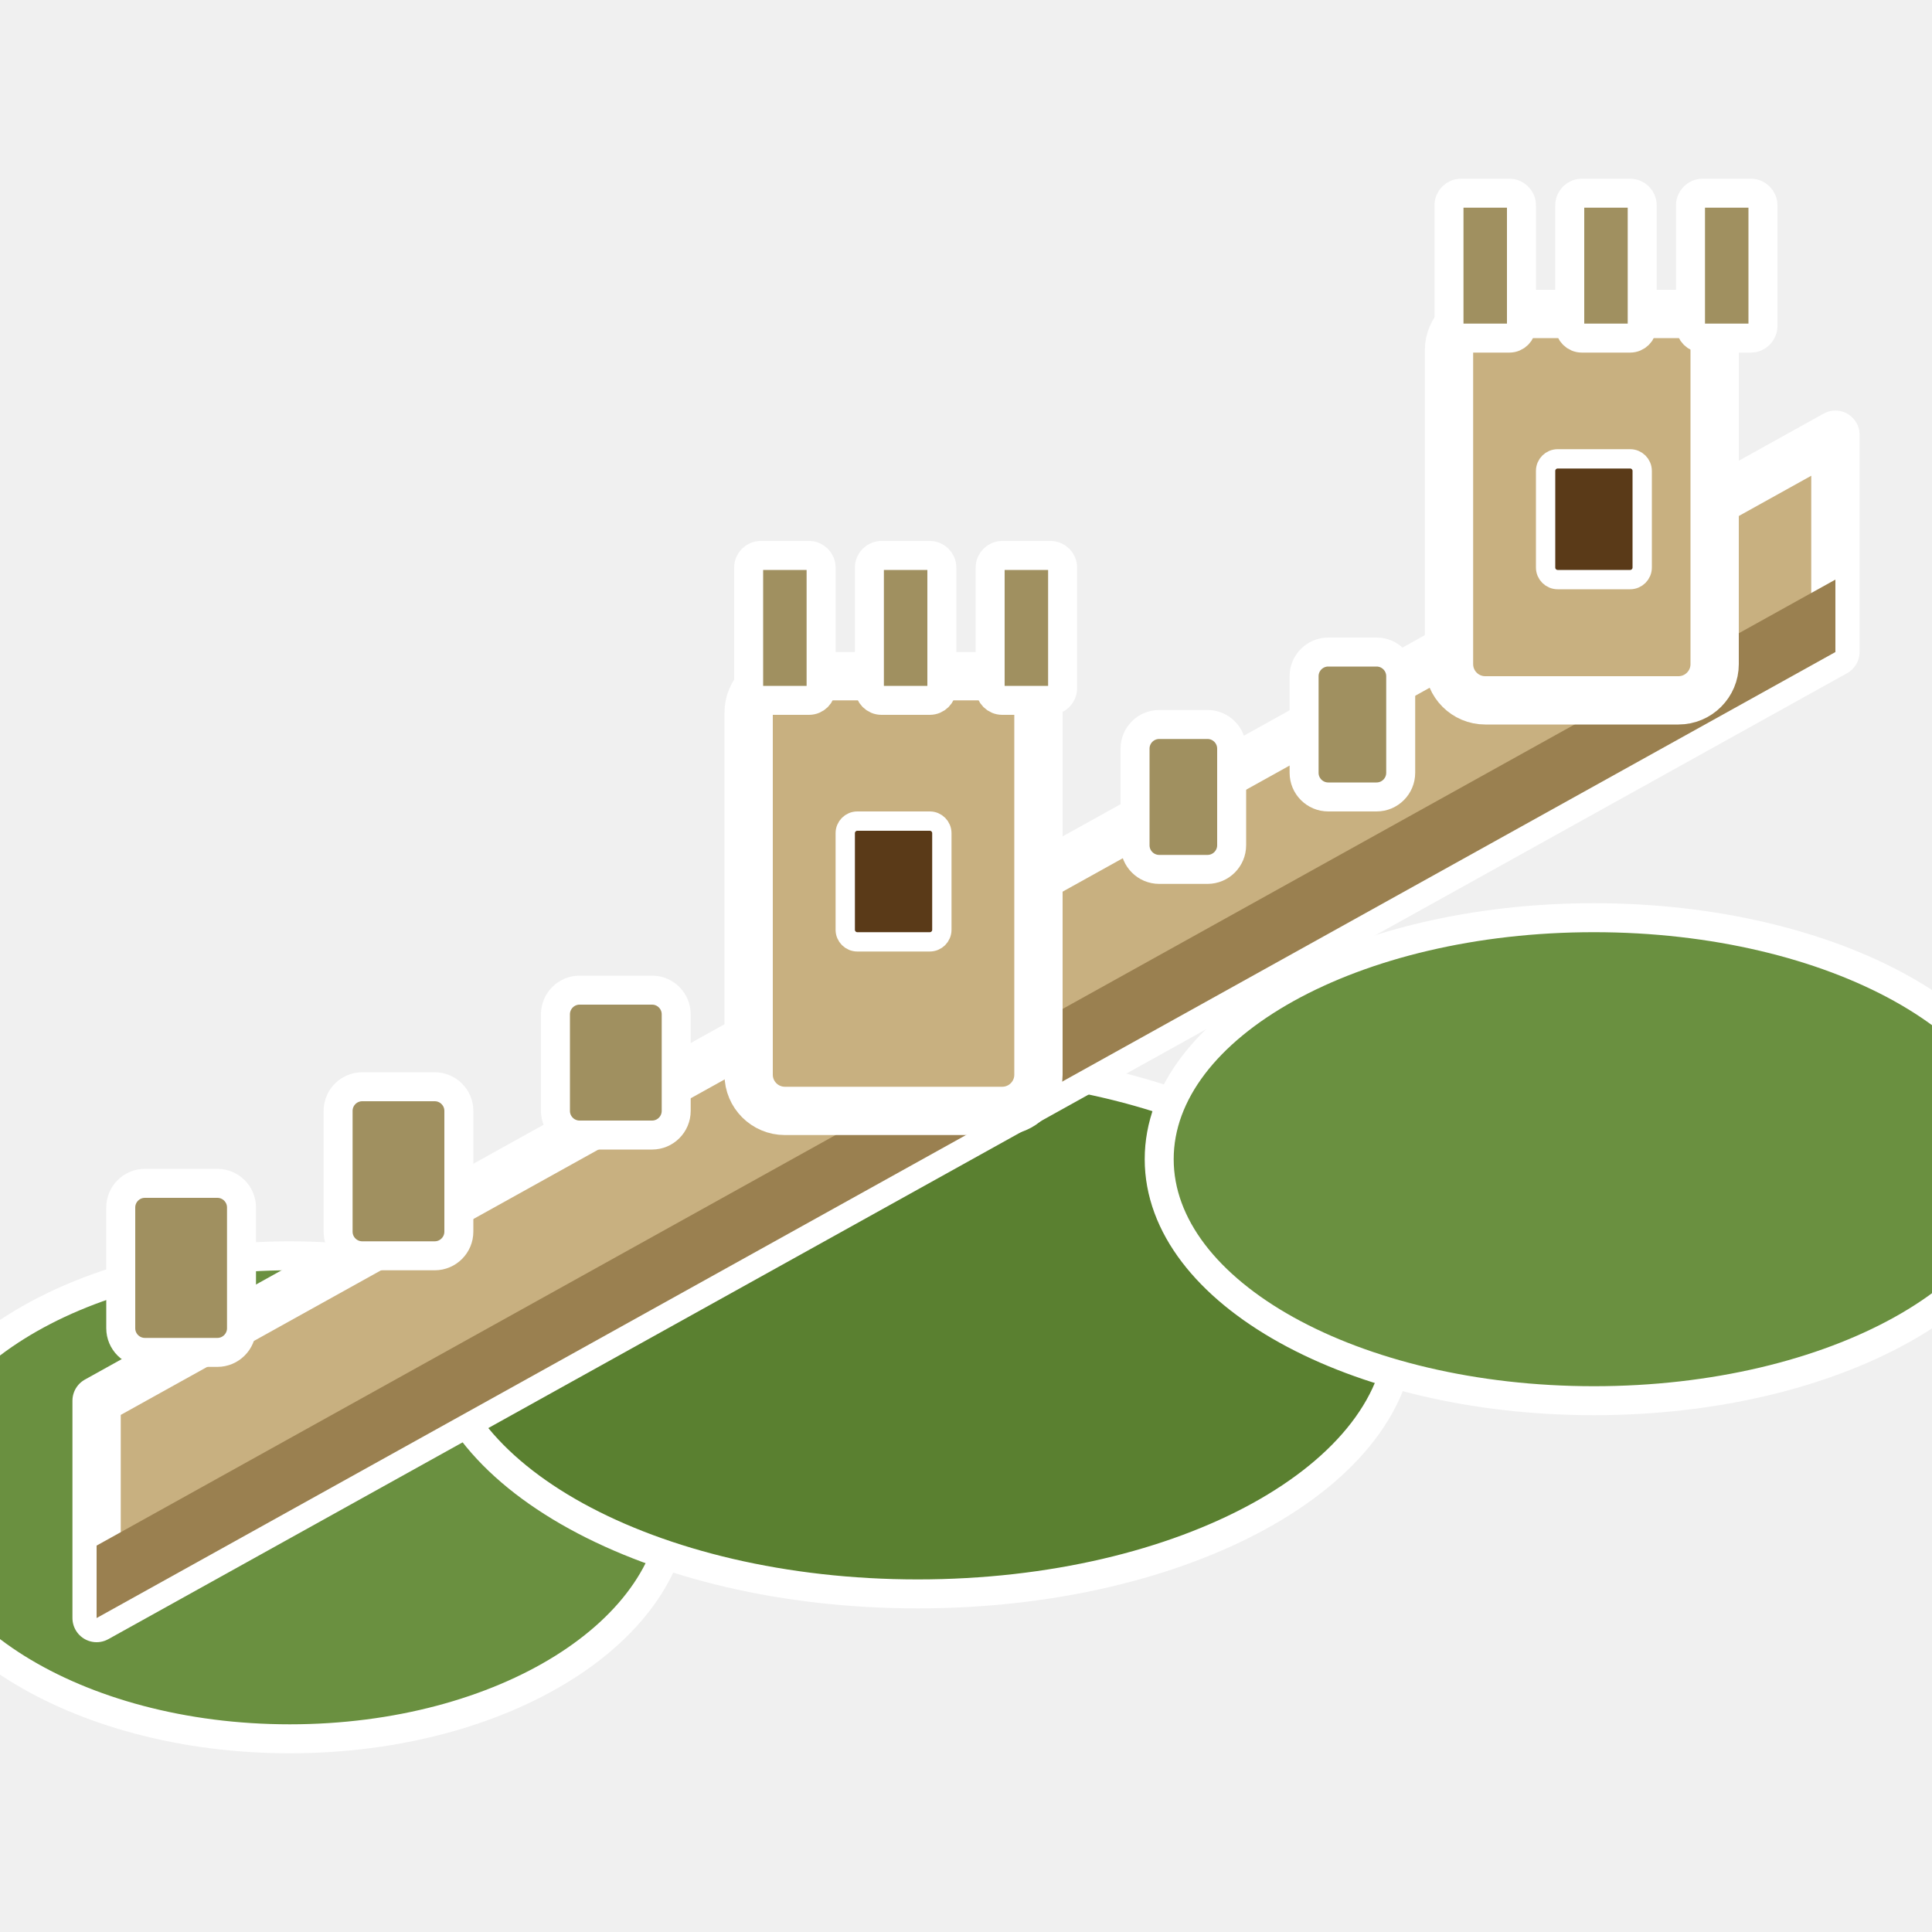
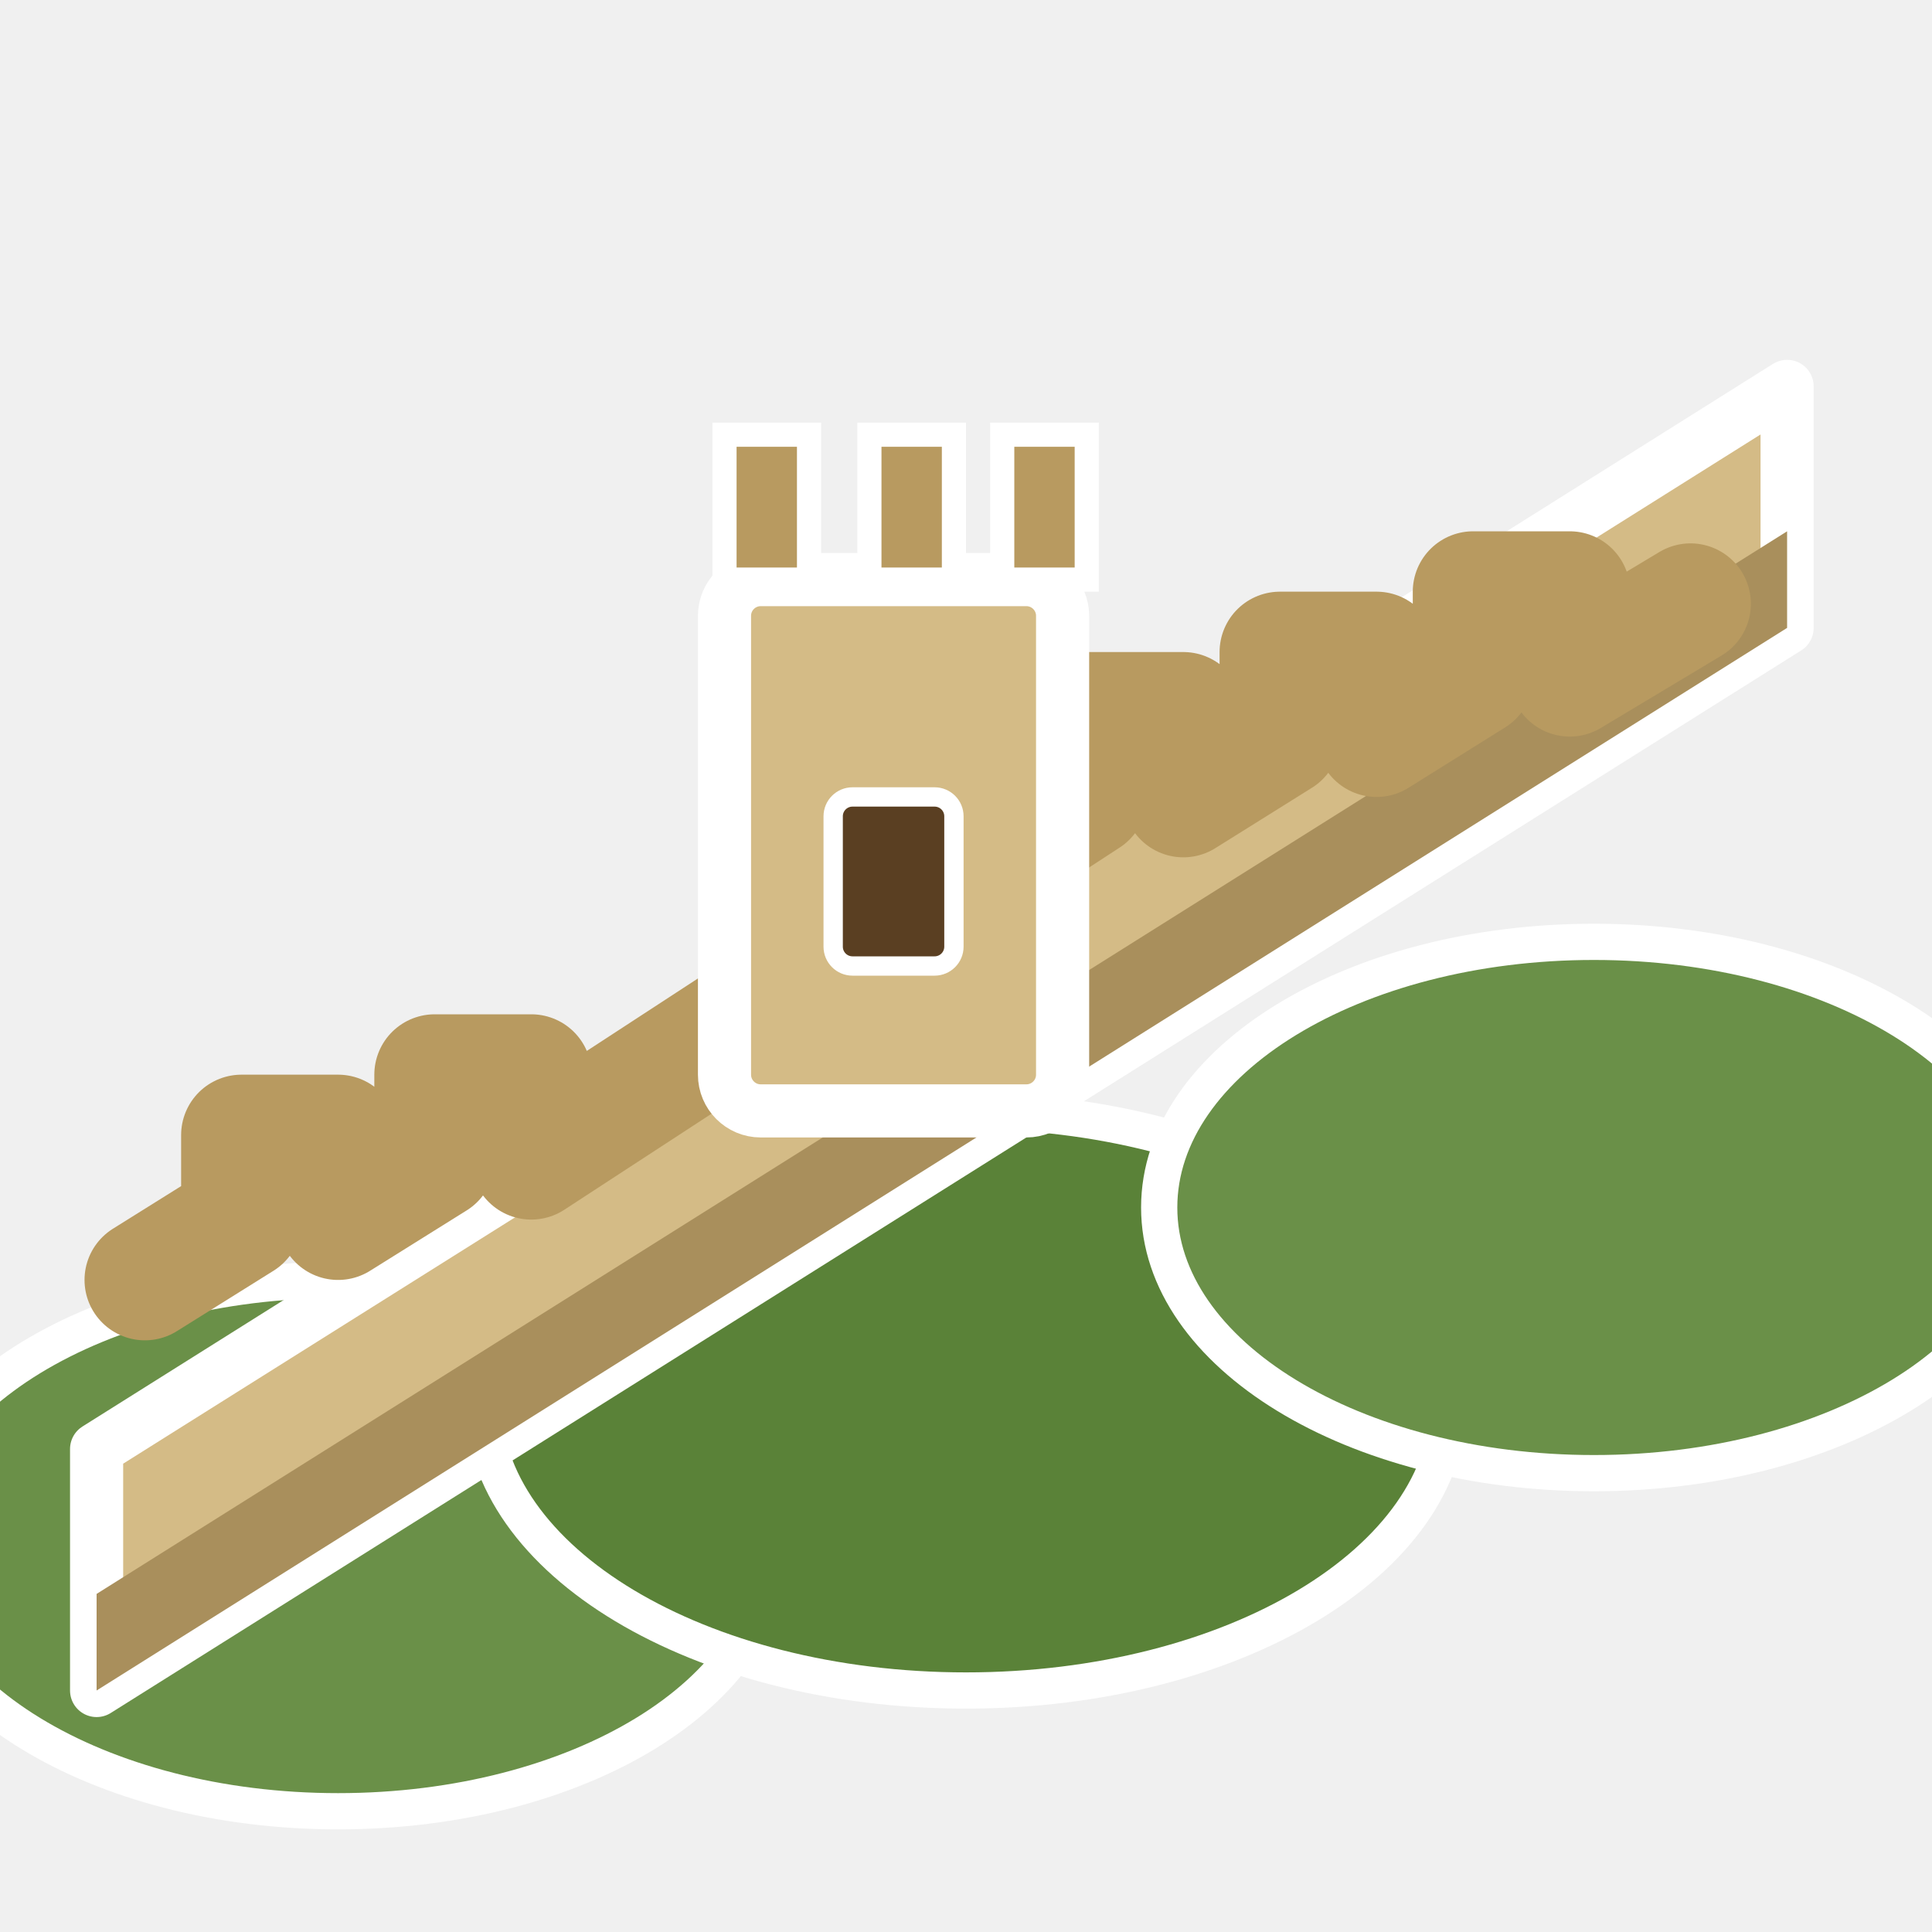
<svg xmlns="http://www.w3.org/2000/svg" viewBox="0 0 80 80">
-   <ellipse cx="12" cy="62" rx="16" ry="10" fill="#6a9040" stroke="white" stroke-width="1.2" />
-   <ellipse cx="38" cy="55" rx="20" ry="11" fill="#5a8030" stroke="white" stroke-width="1.2" />
-   <ellipse cx="66" cy="48" rx="18" ry="10" fill="#6a9040" stroke="white" stroke-width="1.2" />
-   <polygon points="4,58 76,18 76,27 4,67" fill="#c8b080" stroke="white" stroke-width="2" stroke-linejoin="round" />
-   <polygon points="4,64 76,24 76,27 4,67" fill="#9a8050" stroke="none" />
-   <rect x="5" y="49" width="5" height="7" rx="1" fill="#a09060" stroke="white" stroke-width="1.2" />
-   <rect x="14" y="45" width="5" height="7" rx="1" fill="#a09060" stroke="white" stroke-width="1.2" />
-   <rect x="23" y="41" width="5" height="6" rx="1" fill="#a09060" stroke="white" stroke-width="1.2" />
-   <rect x="31" y="28" width="12" height="18" rx="1.5" fill="#c8b080" stroke="white" stroke-width="2" />
-   <rect x="31" y="23" width="3" height="6" rx="0.5" fill="#a09060" stroke="white" stroke-width="1.2" />
-   <rect x="36" y="23" width="3" height="6" rx="0.5" fill="#a09060" stroke="white" stroke-width="1.2" />
-   <rect x="41" y="23" width="3" height="6" rx="0.5" fill="#a09060" stroke="white" stroke-width="1.2" />
-   <rect x="35" y="34" width="4" height="5" rx="0.5" fill="#5a3a18" stroke="white" stroke-width="0.8" />
-   <rect x="47" y="30" width="4" height="6" rx="1" fill="#a09060" stroke="white" stroke-width="1.2" />
-   <rect x="54" y="27" width="4" height="6" rx="1" fill="#a09060" stroke="white" stroke-width="1.2" />
-   <rect x="60" y="13" width="11" height="16" rx="1.5" fill="#c8b080" stroke="white" stroke-width="2" />
-   <rect x="60" y="8" width="3" height="6" rx="0.5" fill="#a09060" stroke="white" stroke-width="1.2" />
-   <rect x="65" y="8" width="3" height="6" rx="0.5" fill="#a09060" stroke="white" stroke-width="1.2" />
-   <rect x="70" y="8" width="3" height="6" rx="0.5" fill="#a09060" stroke="white" stroke-width="1.2" />
-   <rect x="64" y="19" width="4" height="5" rx="0.5" fill="#5a3a18" stroke="white" stroke-width="0.8" />
+   <ellipse cx="14" cy="64" rx="18" ry="11" fill="#6a9048" stroke="white" stroke-width="1.5" />
+   <ellipse cx="40" cy="58" rx="20" ry="12" fill="#5a8238" stroke="white" stroke-width="1.5" />
+   <ellipse cx="66" cy="50" rx="18" ry="11" fill="#6a9048" stroke="white" stroke-width="1.5" />
+   <path d="M4,60 L74,16 L74,26 L4,70 Z" fill="#d4bb86" stroke="white" stroke-width="2.2" stroke-linejoin="round" />
+   <path d="M4,66 L74,22 L74,26 L4,70 Z" fill="#a98f5c" />
+   <path d="M6,53 L10,50.5 L10,47 L14,47 L14,50.5 L18,48 L18,44.5 L22,44.5 L22,48            L45,33 L45,29.5 L49,29.5 L49,33 L53,30.5 L53,27 L57,27 L57,30.5 L61,28 L61,24.5 L65,24.5 L65,28 L70,25" fill="none" stroke="#b89a60" stroke-width="5" stroke-linecap="round" stroke-linejoin="round" />
+   <rect x="30" y="24" width="14" height="22" rx="1.5" fill="#d4bb86" stroke="white" stroke-width="2.2" />
+   <rect x="30" y="18" width="3.5" height="6" fill="#b89a60" stroke="white" stroke-width="1" />
+   <rect x="36" y="18" width="3.5" height="6" fill="#b89a60" stroke="white" stroke-width="1" />
+   <rect x="41.5" y="18" width="3.5" height="6" fill="#b89a60" stroke="white" stroke-width="1" />
+   <rect x="34.5" y="33" width="5" height="7" rx="0.8" fill="#5a3f22" stroke="white" stroke-width="0.8" />
</svg>
